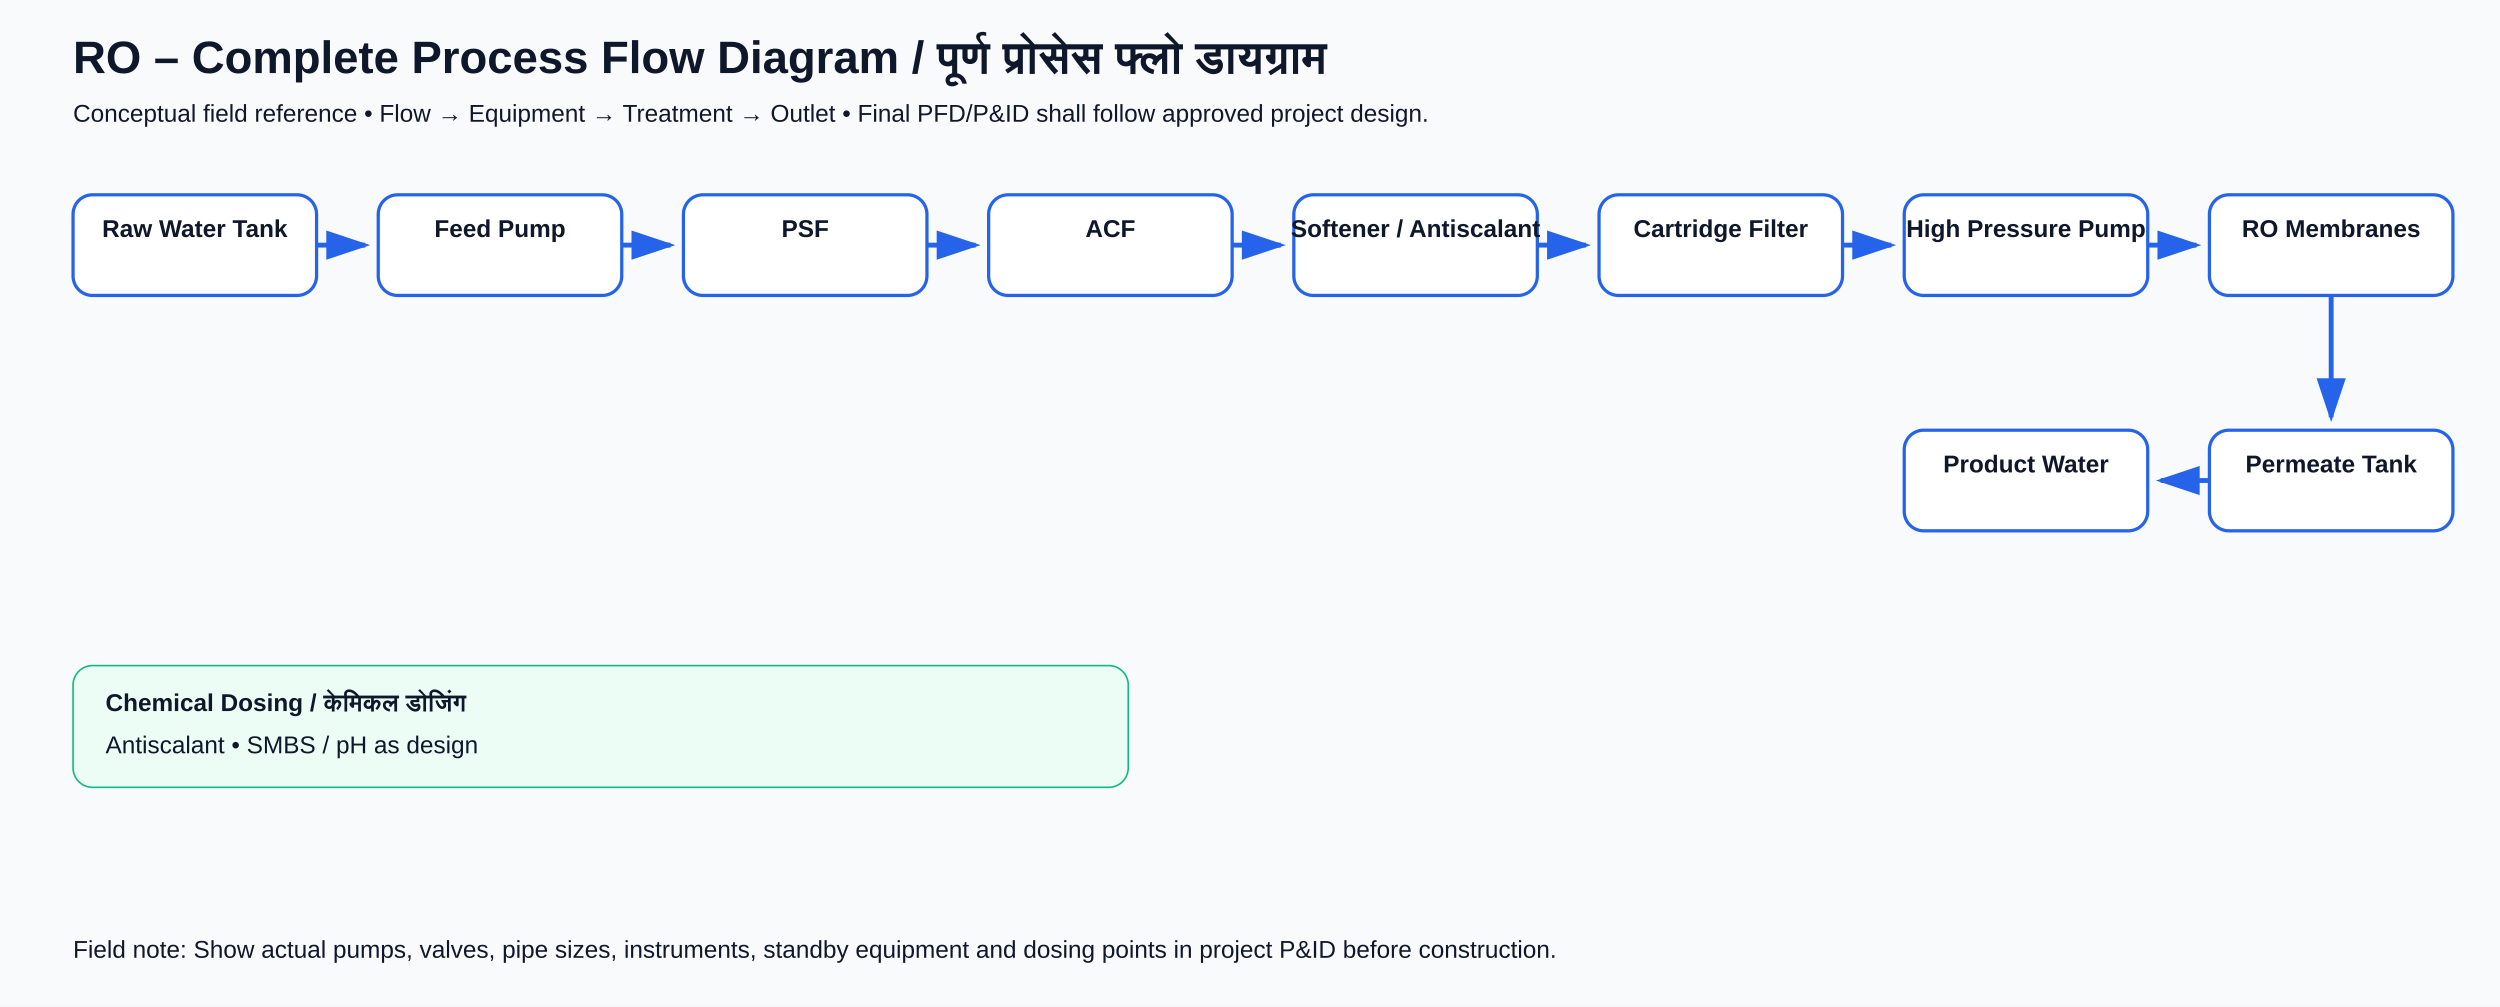
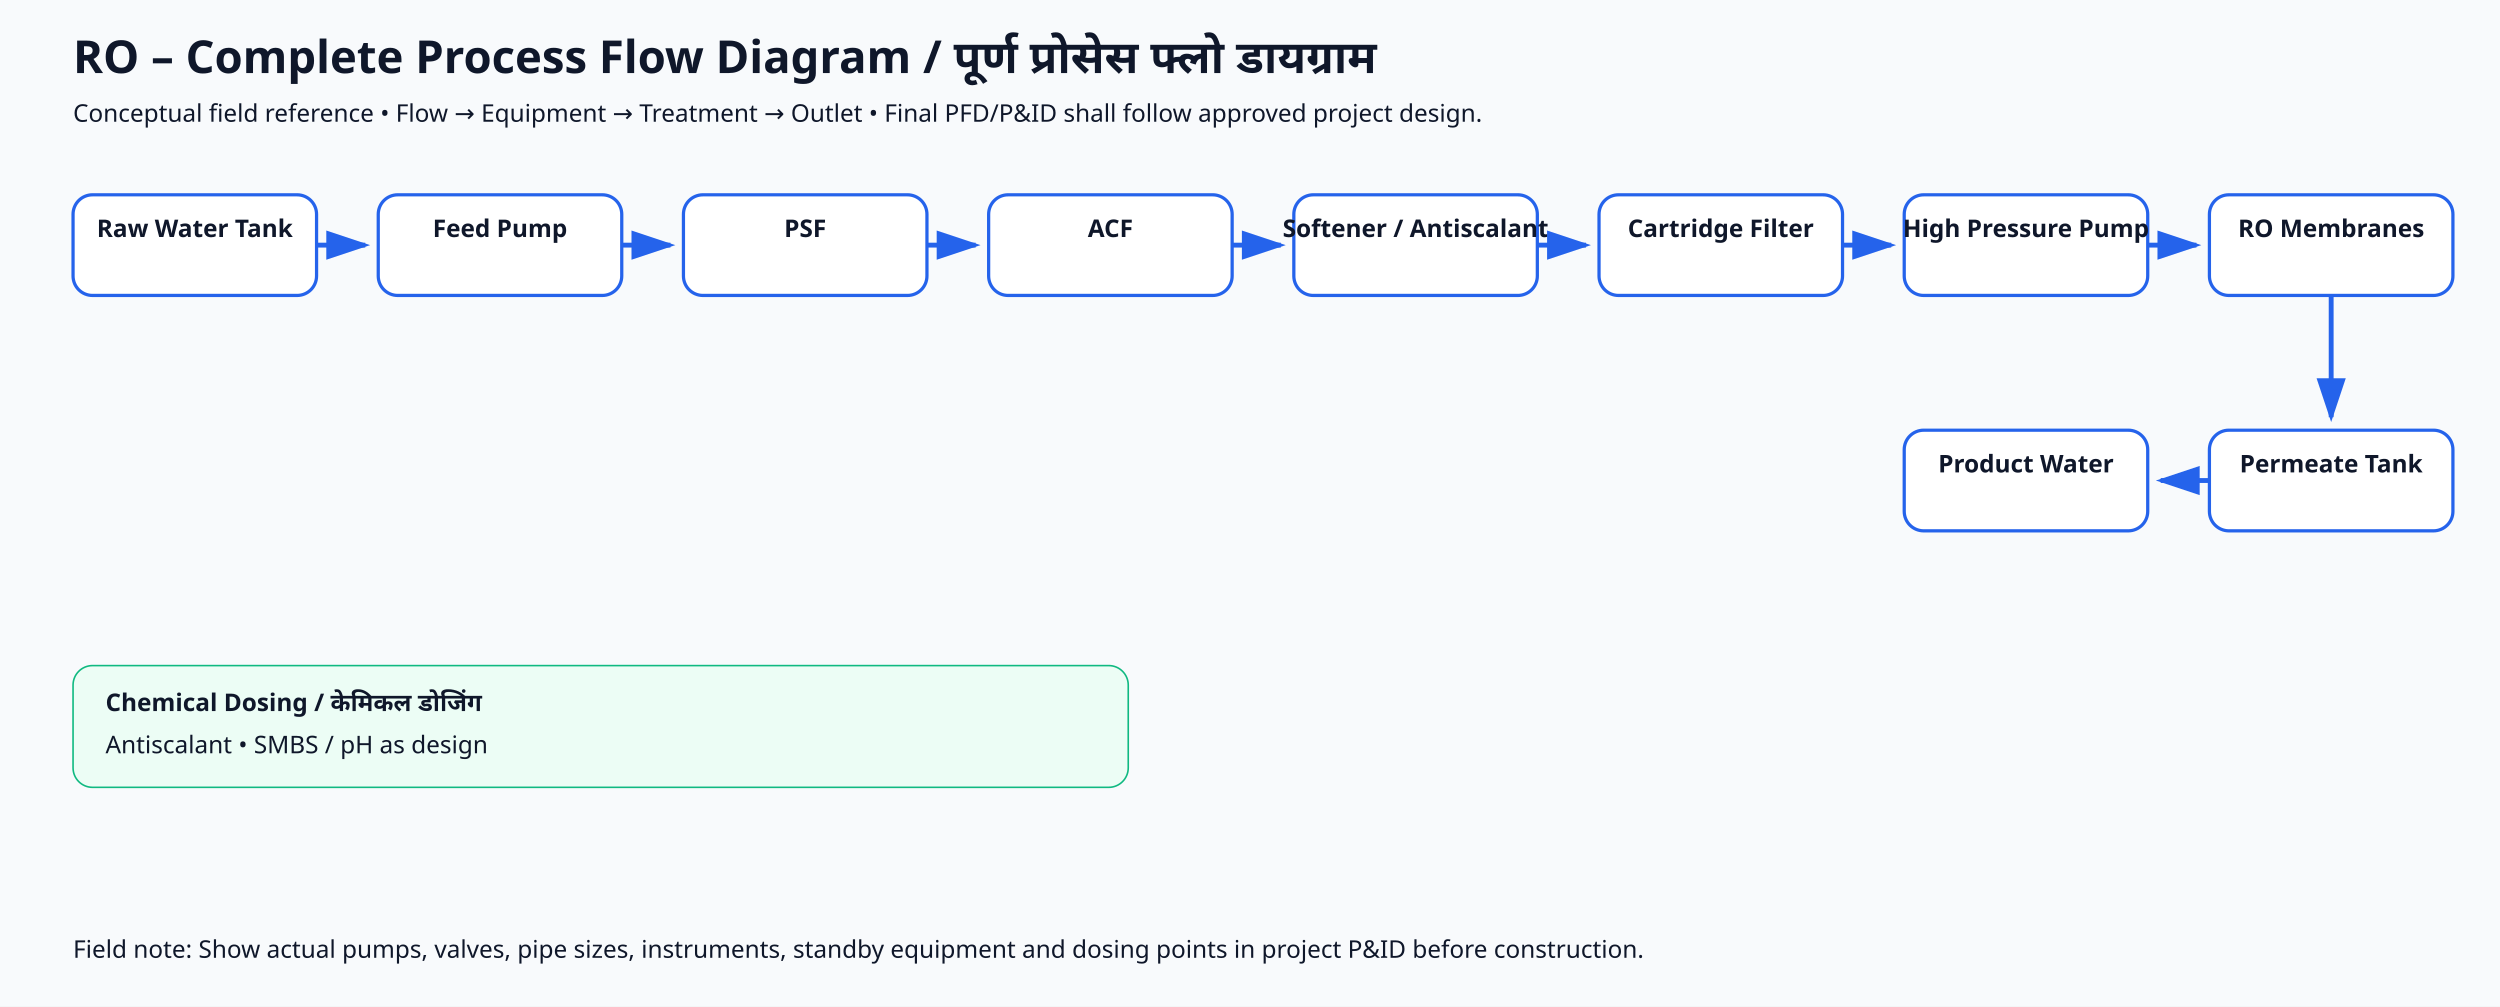
<svg xmlns="http://www.w3.org/2000/svg" width="1540" height="620" viewBox="0 0 1540 620">
  <defs>
    <marker id="a" markerWidth="10" markerHeight="10" refX="8" refY="3" orient="auto">
      <path d="M0,0 L0,6 L9,3 z" fill="#2563eb" />
    </marker>
-     <style>.t{font-family:Arial,sans-serif;fill:#0f172a}.b{fill:#fff;stroke:#2563eb;stroke-width:2}.l{stroke:#2563eb;stroke-width:3;fill:none;marker-end:url(#a)}.s{font-size:15px;font-weight:700}.n{font-size:15px}.h{font-size:28px;font-weight:700}</style>
+     <style>.t{font-family:'Noto Sans','Noto Sans Devanagari',sans-serif;fill:#0f172a}.b{fill:#fff;stroke:#2563eb;stroke-width:2}.l{stroke:#2563eb;stroke-width:3;fill:none;marker-end:url(#a)}.s{font-size:15px;font-weight:700}.n{font-size:15px}.h{font-size:28px;font-weight:700}</style>
  </defs>
  <rect width="100%" height="100%" fill="#f8fafc" />
  <text class="t h" x="45" y="45">RO – Complete Process Flow Diagram / पूर्ण प्रोसेस फ्लो डायग्राम</text>
  <text class="t n" x="45" y="75">Conceptual field reference • Flow → Equipment → Treatment → Outlet • Final PFD/P&amp;ID shall follow approved project design.</text>
  <rect class="b" x="45" y="120" rx="12" width="150" height="62" />
  <text class="t s" text-anchor="middle" x="120.0" y="146">Raw Water Tank</text>
  <rect class="b" x="233" y="120" rx="12" width="150" height="62" />
  <text class="t s" text-anchor="middle" x="308.0" y="146">Feed Pump</text>
  <rect class="b" x="421" y="120" rx="12" width="150" height="62" />
  <text class="t s" text-anchor="middle" x="496.0" y="146">PSF</text>
  <rect class="b" x="609" y="120" rx="12" width="150" height="62" />
  <text class="t s" text-anchor="middle" x="684.0" y="146">ACF</text>
  <rect class="b" x="797" y="120" rx="12" width="150" height="62" />
  <text class="t s" text-anchor="middle" x="872.0" y="146">Softener / Antiscalant</text>
  <rect class="b" x="985" y="120" rx="12" width="150" height="62" />
  <text class="t s" text-anchor="middle" x="1060.0" y="146">Cartridge Filter</text>
  <rect class="b" x="1173" y="120" rx="12" width="150" height="62" />
  <text class="t s" text-anchor="middle" x="1248.0" y="146">High Pressure Pump</text>
  <rect class="b" x="1361" y="120" rx="12" width="150" height="62" />
  <text class="t s" text-anchor="middle" x="1436.0" y="146">RO Membranes</text>
  <rect class="b" x="1361" y="265" rx="12" width="150" height="62" />
  <text class="t s" text-anchor="middle" x="1436.0" y="291">Permeate Tank</text>
  <rect class="b" x="1173" y="265" rx="12" width="150" height="62" />
  <text class="t s" text-anchor="middle" x="1248.0" y="291">Product Water</text>
  <path class="l" d="M195,151.0 L225,151.0" />
  <path class="l" d="M383,151.0 L413,151.0" />
  <path class="l" d="M571,151.0 L601,151.0" />
  <path class="l" d="M759,151.0 L789,151.0" />
  <path class="l" d="M947,151.0 L977,151.0" />
  <path class="l" d="M1135,151.0 L1165,151.0" />
  <path class="l" d="M1323,151.0 L1353,151.0" />
  <path class="l" d="M1436.0,182 L1436.0,217 L1436.0,257" />
  <path class="l" d="M1361,296.0 L1331,296.0" />
  <rect x="45" y="410" width="650" height="75" rx="12" fill="#ecfdf5" stroke="#10b981" />
  <text class="t s" x="65" y="438">Chemical Dosing / केमिकल डोजिंग</text>
  <text class="t n" x="65" y="464">Antiscalant • SMBS / pH as design</text>
  <text class="t n" x="45" y="590">Field note: Show actual pumps, valves, pipe sizes, instruments, standby equipment and dosing points in project P&amp;ID before construction.</text>
</svg>
